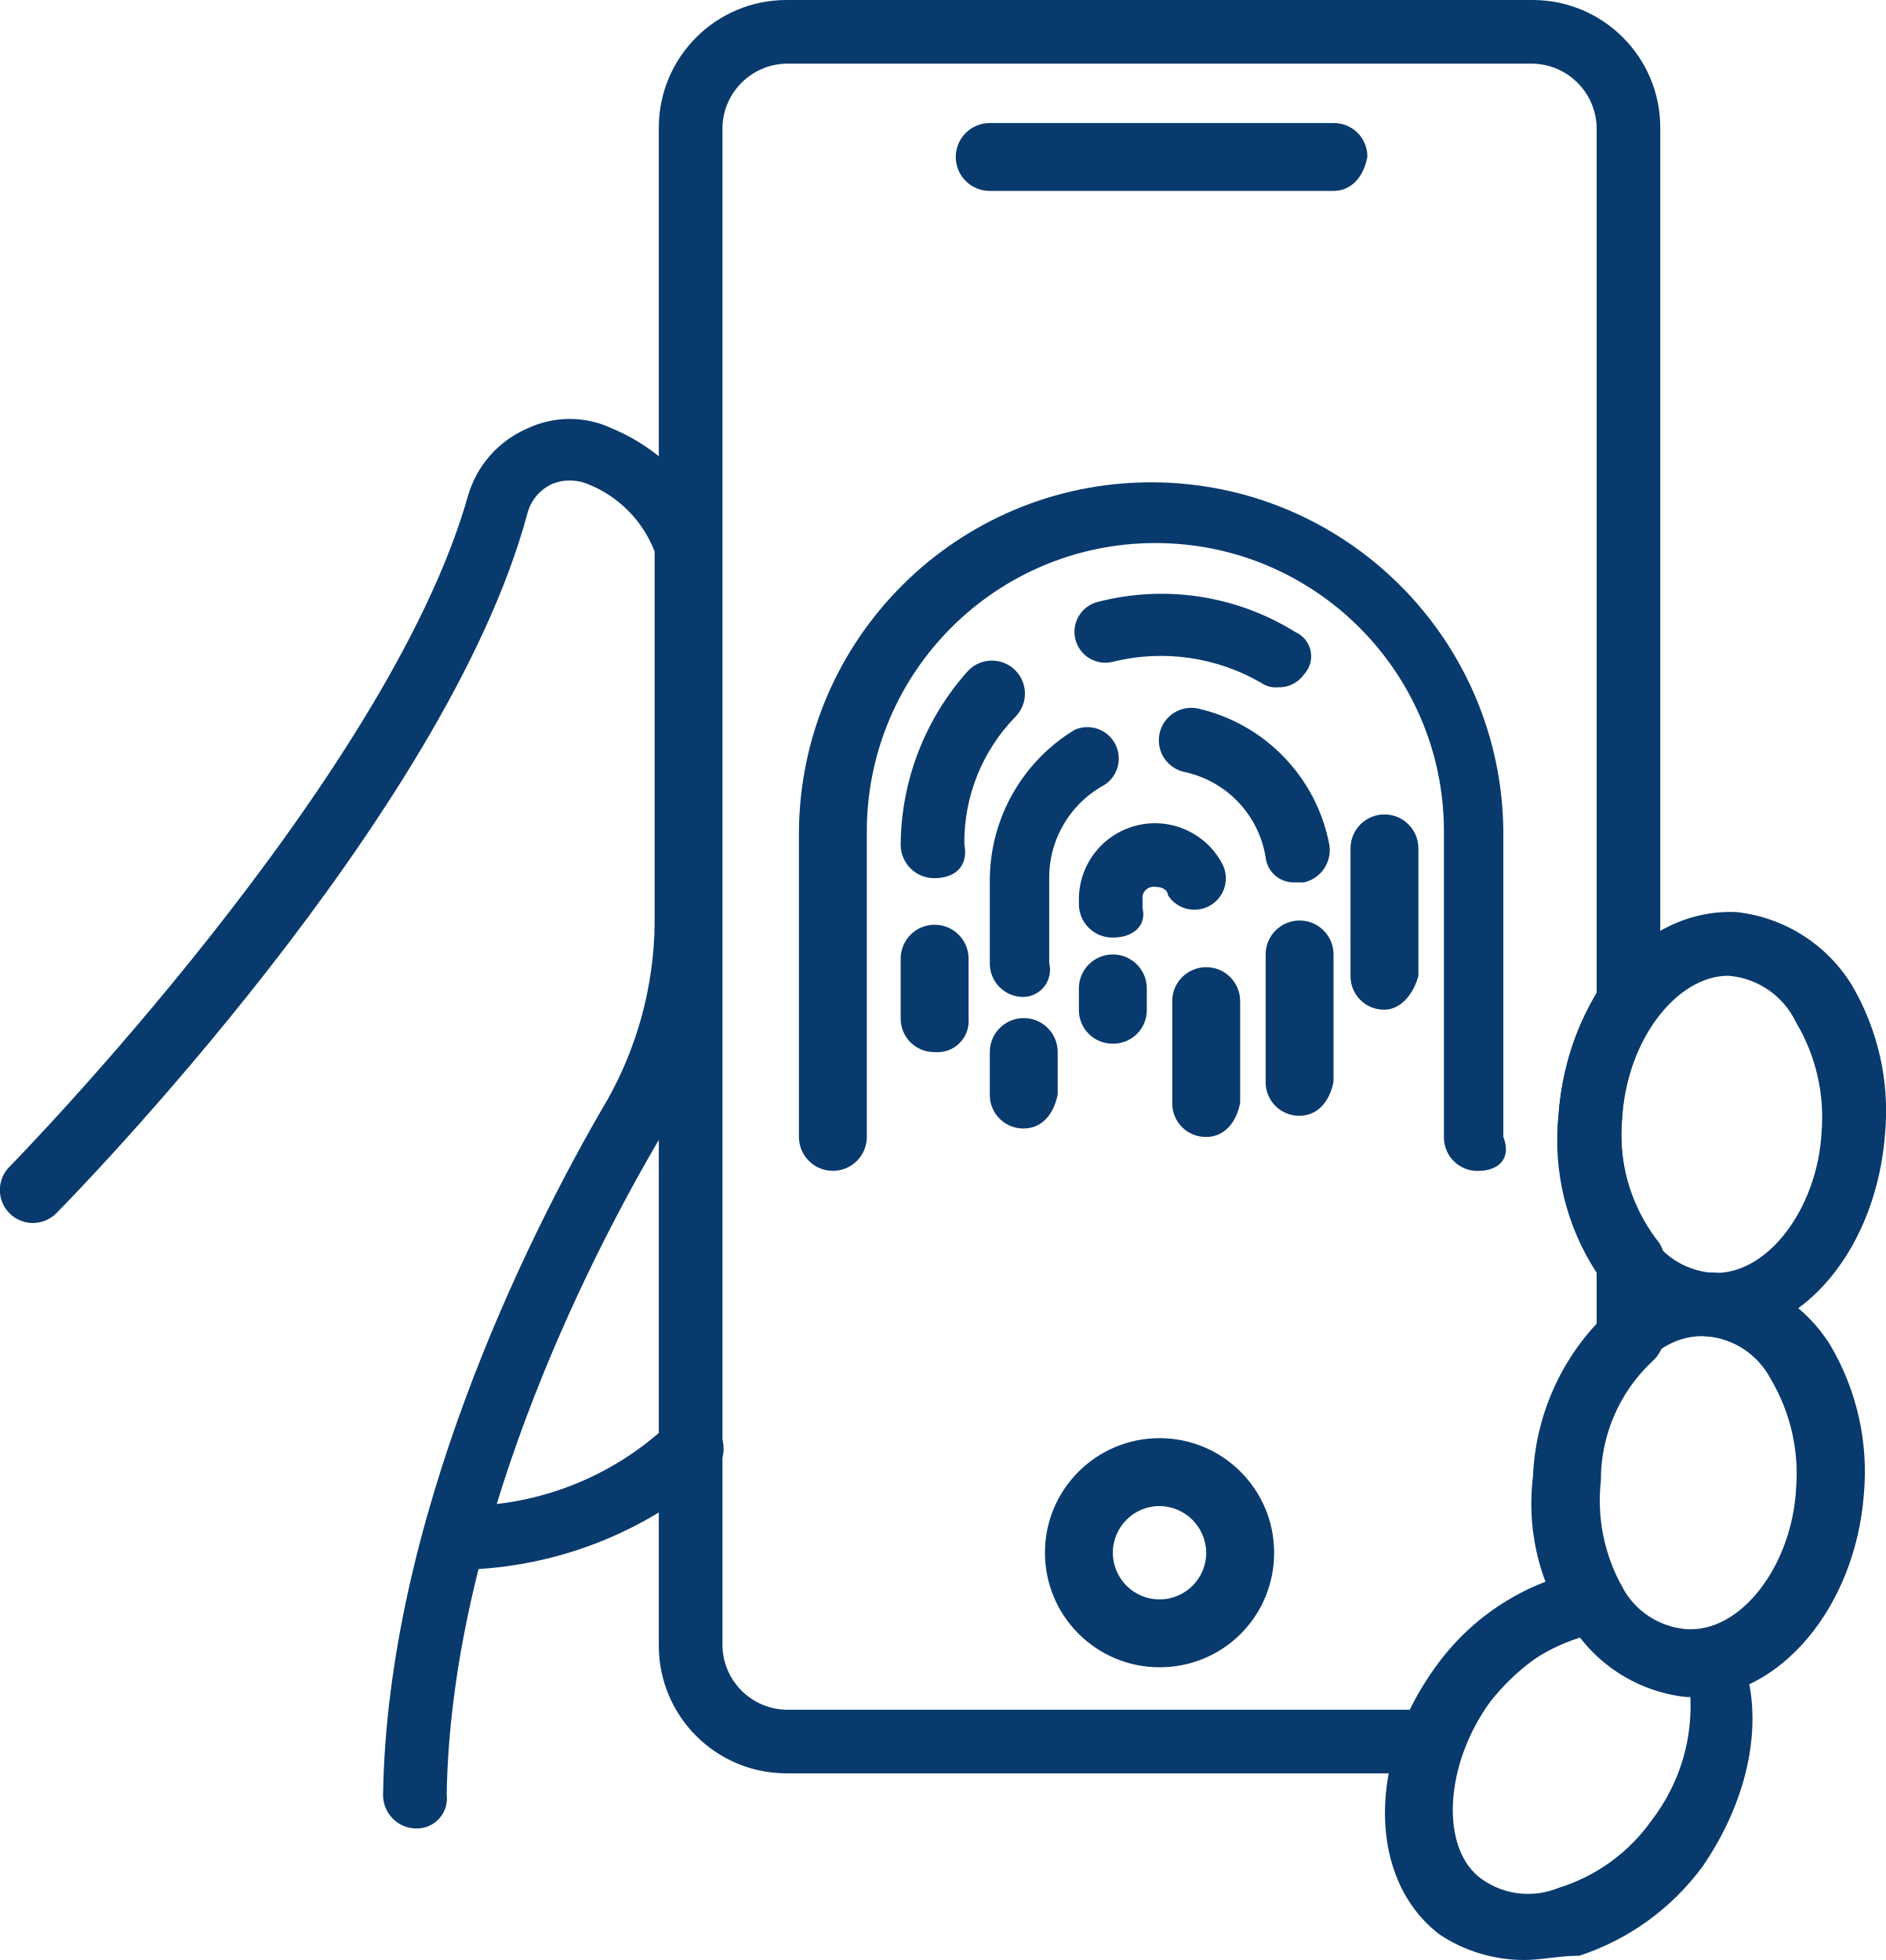
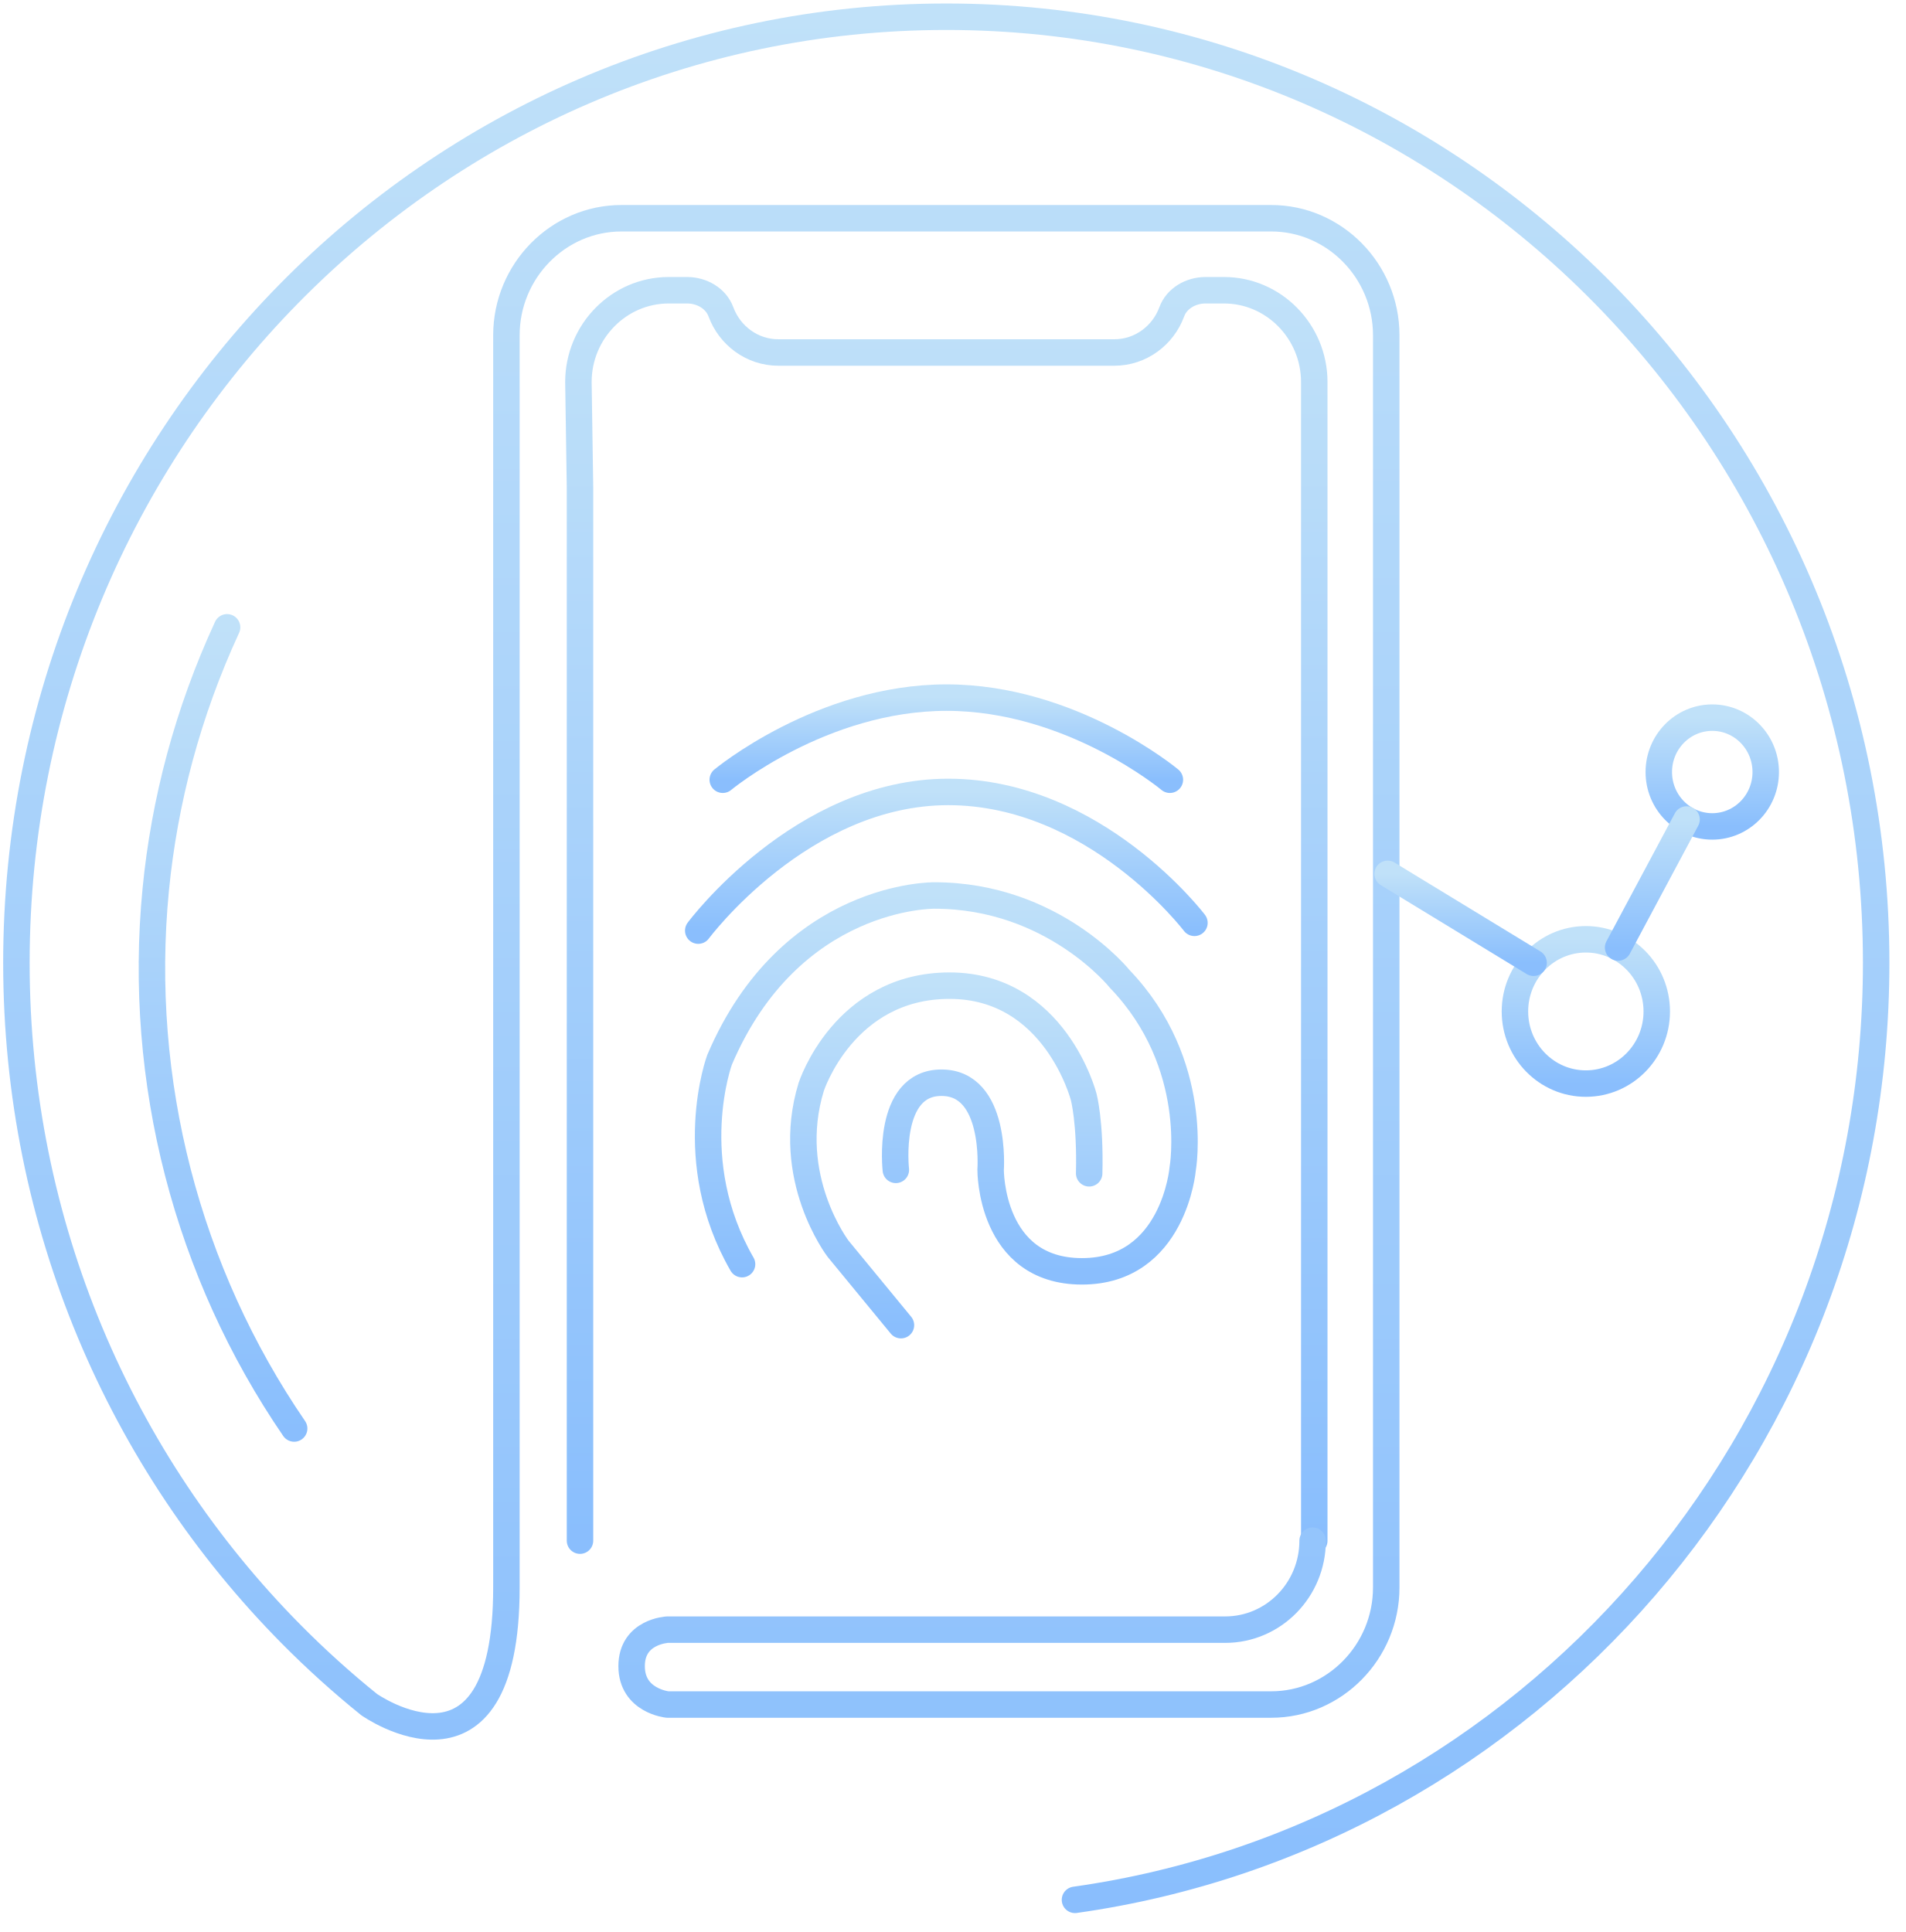
- <svg xmlns="http://www.w3.org/2000/svg" width="78" height="81.082" viewBox="0 0 78 81.082">
+ <svg xmlns="http://www.w3.org/2000/svg" width="72" height="73" viewBox="0 0 72 73">
  <defs>
-     <style>
-             .cls-1{fill:#083a6e}
-         </style>
+     <linearGradient id="z4jppimgja" x1="50%" x2="50%" y1="0%" y2="100%">
+       <stop offset="0%" stop-color="#81C3F3" />
+       <stop offset="100%" stop-color="#157EFB" />
+     </linearGradient>
+     <linearGradient id="tzrfqptahb" x1="50%" x2="50%" y1="0%" y2="100%">
+       <stop offset="0%" stop-color="#81C3F3" />
+       <stop offset="100%" stop-color="#157EFB" />
+     </linearGradient>
+     <linearGradient id="jbpcgk60cc" x1="50%" x2="50%" y1="0%" y2="100%">
+       <stop offset="0%" stop-color="#81C3F3" />
+       <stop offset="100%" stop-color="#157EFB" />
+     </linearGradient>
+     <linearGradient id="mqp9pujlud" x1="50%" x2="50%" y1="0%" y2="100%">
+       <stop offset="0%" stop-color="#81C3F3" />
+       <stop offset="100%" stop-color="#157EFB" />
+     </linearGradient>
+     <linearGradient id="6jk84rjc4e" x1="50%" x2="50%" y1="0%" y2="100%">
+       <stop offset="0%" stop-color="#81C3F3" />
+       <stop offset="100%" stop-color="#157EFB" />
+     </linearGradient>
+     <linearGradient id="0aync1b99f" x1="50%" x2="50%" y1="0%" y2="100%">
+       <stop offset="0%" stop-color="#81C3F3" />
+       <stop offset="100%" stop-color="#157EFB" />
+     </linearGradient>
+     <linearGradient id="s11zck10gg" x1="50%" x2="50%" y1="0%" y2="100%">
+       <stop offset="0%" stop-color="#81C3F3" />
+       <stop offset="100%" stop-color="#157EFB" />
+     </linearGradient>
+     <linearGradient id="kaxmak33th" x1="50%" x2="50%" y1="0%" y2="100%">
+       <stop offset="0%" stop-color="#81C3F3" />
+       <stop offset="100%" stop-color="#157EFB" />
+     </linearGradient>
+     <linearGradient id="lts3cuiaui" x1="50%" x2="50%" y1="0%" y2="100%">
+       <stop offset="0%" stop-color="#81C3F3" />
+       <stop offset="100%" stop-color="#157EFB" />
+     </linearGradient>
+     <linearGradient id="9ayagt9s0j" x1="50%" x2="50%" y1="0%" y2="100%">
+       <stop offset="0%" stop-color="#81C3F3" />
+       <stop offset="100%" stop-color="#157EFB" />
+     </linearGradient>
+     <linearGradient id="i3zbw1bmjk" x1="50%" x2="50%" y1="0%" y2="100%">
+       <stop offset="0%" stop-color="#81C3F3" />
+       <stop offset="100%" stop-color="#157EFB" />
+     </linearGradient>
  </defs>
-   <g id="invest_choose_2" transform="translate(-5.975 -8.8)">
-     <path id="Path_3368" d="M23.218 76.986a1.384 1.384 0 0 1-1.4-1.4c.176-11.232 5.792-22.815 9.3-28.782a15.245 15.245 0 0 0 1.931-7.2V24.159a4.895 4.895 0 0 0-2.808-2.808 1.938 1.938 0 0 0-1.4 0 1.856 1.856 0 0 0-1.053 1.229C24.447 35.041 9 50.836 8.3 51.538a1.365 1.365 0 1 1-1.93-1.931c.176-.176 15.62-15.971 18.954-27.729a4.344 4.344 0 0 1 2.457-2.808 4.093 4.093 0 0 1 3.51 0 7.953 7.953 0 0 1 4.388 4.563V39.6a18.505 18.505 0 0 1-2.279 8.6c-3.335 5.616-8.775 16.673-8.951 27.378a1.244 1.244 0 0 1-1.231 1.408z" class="cls-1" transform="translate(0 7.456)" />
-     <path id="Path_3369" d="M49.208 47.853h-.351a6.424 6.424 0 0 1-4.739-2.984 10.3 10.3 0 0 1-1.4-6.143c.351-4.914 3.51-8.6 7.371-8.424a6.424 6.424 0 0 1 4.739 2.984 10.3 10.3 0 0 1 1.4 6.143c-.351 4.738-3.335 8.424-7.02 8.424zm.527-14.918c-2.106 0-4.212 2.633-4.388 5.967a7.674 7.674 0 0 0 1.053 4.563 3.3 3.3 0 0 0 2.633 1.755c2.282.176 4.388-2.633 4.563-5.792a7.674 7.674 0 0 0-1.053-4.563 3.4 3.4 0 0 0-2.808-1.931z" class="cls-1" transform="translate(27.714 16.23)" />
-     <path id="Path_3370" d="M48.708 56.353h-.351a6.424 6.424 0 0 1-4.739-2.984 10.3 10.3 0 0 1-1.4-6.143c.351-4.914 3.51-8.6 7.371-8.424a6.424 6.424 0 0 1 4.739 2.984 10.3 10.3 0 0 1 1.4 6.143c-.351 4.738-3.51 8.424-7.02 8.424zm-4.037-9.126a7.674 7.674 0 0 0 1.053 4.563 3.3 3.3 0 0 0 2.633 1.755c2.282.176 4.388-2.633 4.563-5.792a7.674 7.674 0 0 0-1.053-4.563 3.3 3.3 0 0 0-2.633-1.755c-2.282-.176-4.212 2.457-4.563 5.792z" class="cls-1" transform="translate(27.336 22.648)" />
-     <path id="Path_3371" d="M17.58 48.537h-.351A1.356 1.356 0 0 1 16 47.133a1.244 1.244 0 0 1 1.4-1.233h.176A12.432 12.432 0 0 0 26 42.57a1.365 1.365 0 0 1 1.934 1.93 16.356 16.356 0 0 1-10.354 4.037z" class="cls-1" transform="translate(7.569 25.199)" />
-     <path id="Path_3372" d="M44.382 61.946a6.328 6.328 0 0 1-3.51-1.053c-2.984-2.282-2.984-7.2-.176-11.057a9.964 9.964 0 0 1 6.319-4.036 1.6 1.6 0 0 1 1.4.7 3.4 3.4 0 0 0 2.808 1.931h.7a1.153 1.153 0 0 1 1.4.878c1.053 2.633.351 5.967-1.58 8.775a10.328 10.328 0 0 1-5.09 3.686c-.867.001-1.569.176-2.271.176zm-1.4-10.706c-1.931 2.633-2.106 6.143-.351 7.371a3.3 3.3 0 0 0 3.159.351 7.36 7.36 0 0 0 3.861-2.808 7.72 7.72 0 0 0 1.58-5.265h-.175a7 7 0 0 1-4.388-2.457 9.42 9.42 0 0 0-3.686 2.808z" class="cls-1" transform="translate(24.642 27.936)" />
-     <path id="Path_3373" d="M53.441 82.16H26.765a5.28 5.28 0 0 1-5.265-5.265v-62.83A5.28 5.28 0 0 1 26.765 8.8h30.888a5.28 5.28 0 0 1 5.265 5.265v36.154c0 .351-.175.527-.175.7a7.966 7.966 0 0 0-1.4 4.037 7.26 7.26 0 0 0 1.4 5.09 1.341 1.341 0 0 1 .351.878v3.159a1.517 1.517 0 0 1-.526 1.053 6.724 6.724 0 0 0-2.106 4.914 7.35 7.35 0 0 0 .877 4.388 1.5 1.5 0 0 1 0 1.229 1.185 1.185 0 0 1-1.053.7 7.474 7.474 0 0 0-4.563 2.984 4.783 4.783 0 0 0-1.053 2.106 1.477 1.477 0 0 1-1.229.703zM26.765 11.433a2.7 2.7 0 0 0-2.633 2.633v62.83a2.7 2.7 0 0 0 2.633 2.633h25.8a15.435 15.435 0 0 1 1.053-1.755 11.055 11.055 0 0 1 4.563-3.51 9.2 9.2 0 0 1-.527-4.388 9.858 9.858 0 0 1 2.633-6.318v-2.107a10 10 0 0 1-1.58-6.494 11.589 11.589 0 0 1 1.58-5.09v-35.8a2.7 2.7 0 0 0-2.633-2.633z" class="cls-1" transform="translate(11.722)" />
-     <path id="Path_3374" d="M35.339 52.177a4.739 4.739 0 1 1 4.739-4.739 4.719 4.719 0 0 1-4.739 4.739zm0-6.669a1.931 1.931 0 1 0 1.931 1.931 1.948 1.948 0 0 0-1.931-1.931z" class="cls-1" transform="translate(18.592 25.595)" />
-     <path id="Path_3375" d="M44.12 14.508H29.9a1.4 1.4 0 1 1 0-2.808h14.22a1.384 1.384 0 0 1 1.4 1.4c-.172.882-.698 1.408-1.4 1.408z" class="cls-1" transform="translate(17.007 2.19)" />
-     <path id="Path_3376" d="M52.88 48.707a1.384 1.384 0 0 1-1.4-1.4v-12.64a11.934 11.934 0 0 0-23.868 0V47.3a1.4 1.4 0 0 1-2.808 0V34.667a14.567 14.567 0 0 1 29.133 0V47.3c.347.88-.179 1.407-1.057 1.407z" class="cls-1" transform="translate(14.213 8.532)" />
-     <path id="Path_3377" d="M39.743 26.658a1.055 1.055 0 0 1-.7-.176 8.256 8.256 0 0 0-6.143-.878 1.278 1.278 0 0 1-.7-2.457 10.476 10.476 0 0 1 8.249 1.229 1.094 1.094 0 0 1 .351 1.755 1.251 1.251 0 0 1-1.057.527z" class="cls-1" transform="translate(19.102 10.573)" />
-     <path id="Path_3378" d="M28.6 33.369a1.384 1.384 0 0 1-1.4-1.4 10.876 10.876 0 0 1 2.808-7.2 1.365 1.365 0 0 1 1.931 1.931 7.431 7.431 0 0 0-2.106 5.265c.175.878-.351 1.404-1.233 1.404z" class="cls-1" transform="translate(16.025 11.759)" />
-     <path id="Path_3379" d="M28.6 35.865a1.384 1.384 0 0 1-1.4-1.4V32a1.4 1.4 0 0 1 2.808 0v2.457a1.292 1.292 0 0 1-1.408 1.408z" class="cls-1" transform="translate(16.025 16.459)" />
-     <path id="Path_3380" d="M39.2 36.073a1.384 1.384 0 0 1-1.4-1.4V29.4a1.4 1.4 0 0 1 2.808 0v5.265c-.175.706-.702 1.408-1.408 1.408z" class="cls-1" transform="translate(24.029 14.496)" />
-     <path id="Path_3381" d="M37.2 38.573a1.384 1.384 0 0 1-1.4-1.4V31.9a1.4 1.4 0 1 1 2.808 0v5.265c-.175.882-.702 1.408-1.408 1.408z" class="cls-1" transform="translate(22.519 16.384)" />
-     <path id="Path_3382" d="M38.931 32.71a1.174 1.174 0 0 1-1.231-1.053 4.308 4.308 0 0 0-3.335-3.51 1.342 1.342 0 1 1 .527-2.633 7.147 7.147 0 0 1 5.441 5.616 1.367 1.367 0 0 1-1.053 1.58z" class="cls-1" transform="translate(20.616 12.594)" />
-     <path id="Path_3383" d="M30.7 37.132a1.384 1.384 0 0 1-1.4-1.4v-3.51a7.3 7.3 0 0 1 3.51-6.143 1.3 1.3 0 0 1 1.229 2.282 4.361 4.361 0 0 0-2.282 3.861v3.51a1.125 1.125 0 0 1-1.057 1.4z" class="cls-1" transform="translate(17.611 12.911)" />
-     <path id="Path_3384" d="M30.7 37.363a1.384 1.384 0 0 1-1.4-1.4V34.2a1.4 1.4 0 1 1 2.808 0v1.755c-.175.882-.702 1.408-1.408 1.408z" class="cls-1" transform="translate(17.611 18.121)" />
-     <path id="Path_3385" d="M35 38.62a1.384 1.384 0 0 1-1.4-1.4V33a1.4 1.4 0 0 1 2.808 0v4.212c-.175.882-.702 1.408-1.408 1.408z" class="cls-1" transform="translate(20.857 17.214)" />
-     <path id="Path_3386" d="M32.8 32.939a1.384 1.384 0 0 1-1.4-1.4v-.176a3.146 3.146 0 0 1 5.967-1.4 1.3 1.3 0 0 1-2.282 1.229c0-.176-.175-.351-.527-.351a.465.465 0 0 0-.527.527v.351c.177.693-.349 1.22-1.231 1.22z" class="cls-1" transform="translate(19.196 14.647)" />
-     <path id="Path_3387" d="M32.8 34.986a1.384 1.384 0 0 1-1.4-1.4V32.7a1.4 1.4 0 0 1 2.808 0v.878a1.384 1.384 0 0 1-1.408 1.408z" class="cls-1" transform="translate(19.196 16.988)" />
+   <g fill="none" fill-rule="evenodd" stroke-linecap="round" opacity=".5">
+     <g>
+       <g>
+         <g>
+           <g>
+             <path stroke="url(#z4jppimgja)" stroke-linejoin="round" d="M21.912 58.213V18.416l-.06-3.982c0-1.907 1.533-3.467 3.408-3.467h.702c.544 0 1.084.3 1.275.818.33.893 1.177 1.534 2.166 1.534H42.1c.99 0 1.838-.64 2.167-1.534.19-.519.73-.818 1.275-.818h.703c1.873 0 3.407 1.56 3.407 3.467v43.784" transform="translate(-769 -1680) translate(391 1474) translate(378 193) translate(0 13)" />
+             <path stroke="url(#tzrfqptahb)" stroke-linejoin="round" d="M49.59 58.213c0 1.858-1.478 3.363-3.304 3.363h-21.07s-1.354.062-1.354 1.379c0 1.314 1.354 1.45 1.354 1.45h22.81c2.389 0 4.345-1.99 4.345-4.423V12.668c0-2.431-1.956-4.422-4.346-4.422H23.478c-2.39 0-4.346 1.99-4.346 4.422v47.314c0 8.085-5.189 4.423-5.189 4.423-1.035-.835-2.023-1.728-2.96-2.676C4.582 55.254.62 46.29.62 36.378.62 16.636 16.35.632 35.75.632c19.402 0 35.13 16.004 35.13 35.746 0 18.065-13.167 33-30.268 35.407" transform="translate(-769 -1680) translate(391 1474) translate(378 193) translate(0 13)" />
+             <path stroke="url(#jbpcgk60cc)" d="M33.844 44.203s-.372-3.293 1.724-3.293 1.857 3.293 1.857 3.293-.027 3.834 3.45 3.834c3.476 0 3.806-3.873 3.806-3.873s.704-3.956-2.374-7.17c0 0-2.52-3.158-7.004-3.158 0 0-5.439-.08-8.119 6.21 0 0-1.406 3.807.85 7.72" transform="translate(-769 -1680) translate(391 1474) translate(378 193) translate(0 13)" />
+             <path stroke="url(#mqp9pujlud)" d="M34.037 50.071l-2.374-2.886s-2.064-2.697-1.016-6.116c0 0 1.235-3.826 5.226-3.826 3.99 0 5.068 4.202 5.068 4.202s.256.95.207 2.888" transform="translate(-769 -1680) translate(391 1474) translate(378 193) translate(0 13)" />
+             <path stroke="url(#6jk84rjc4e)" d="M26.379 35.163s3.894-5.24 9.444-5.24c5.552 0 9.302 4.946 9.302 4.946" transform="translate(-769 -1680) translate(391 1474) translate(378 193) translate(0 13)" />
+             <path stroke="url(#0aync1b99f)" d="M27.305 29.462s3.73-3.103 8.456-3.103c4.728 0 8.436 3.103 8.436 3.103" transform="translate(-769 -1680) translate(391 1474) translate(378 193) translate(0 13)" />
+             <path stroke="url(#s11zck10gg)" d="M62.591 38.217c0 1.506-1.2 2.726-2.679 2.726-1.48 0-2.679-1.22-2.679-2.726 0-1.505 1.2-2.726 2.68-2.726 1.479 0 2.678 1.221 2.678 2.726z" transform="translate(-769 -1680) translate(391 1474) translate(378 193) translate(0 13)" />
+             <path stroke="url(#kaxmak33th)" d="M66.708 29.171c0 1.136-.905 2.055-2.02 2.055-1.116 0-2.02-.92-2.02-2.055 0-1.135.904-2.055 2.02-2.055 1.115 0 2.02.92 2.02 2.055z" transform="translate(-769 -1680) translate(391 1474) translate(378 193) translate(0 13)" />
+             <path stroke="url(#lts3cuiaui)" d="M57.938 36.378L52.424 33.018" transform="translate(-769 -1680) translate(391 1474) translate(378 193) translate(0 13)" />
+             <path stroke="url(#9ayagt9s0j)" d="M61.131 35.802L63.717 30.964" transform="translate(-769 -1680) translate(391 1474) translate(378 193) translate(0 13)" />
+             <path stroke="url(#i3zbw1bmjk)" stroke-linejoin="round" d="M8.579 23.703c-1.487 3.22-2.37 6.57-2.696 9.919-.703 7.239 1.198 14.47 5.23 20.354" transform="translate(-769 -1680) translate(391 1474) translate(378 193) translate(0 13)" />
+           </g>
+         </g>
+       </g>
+     </g>
  </g>
</svg>
